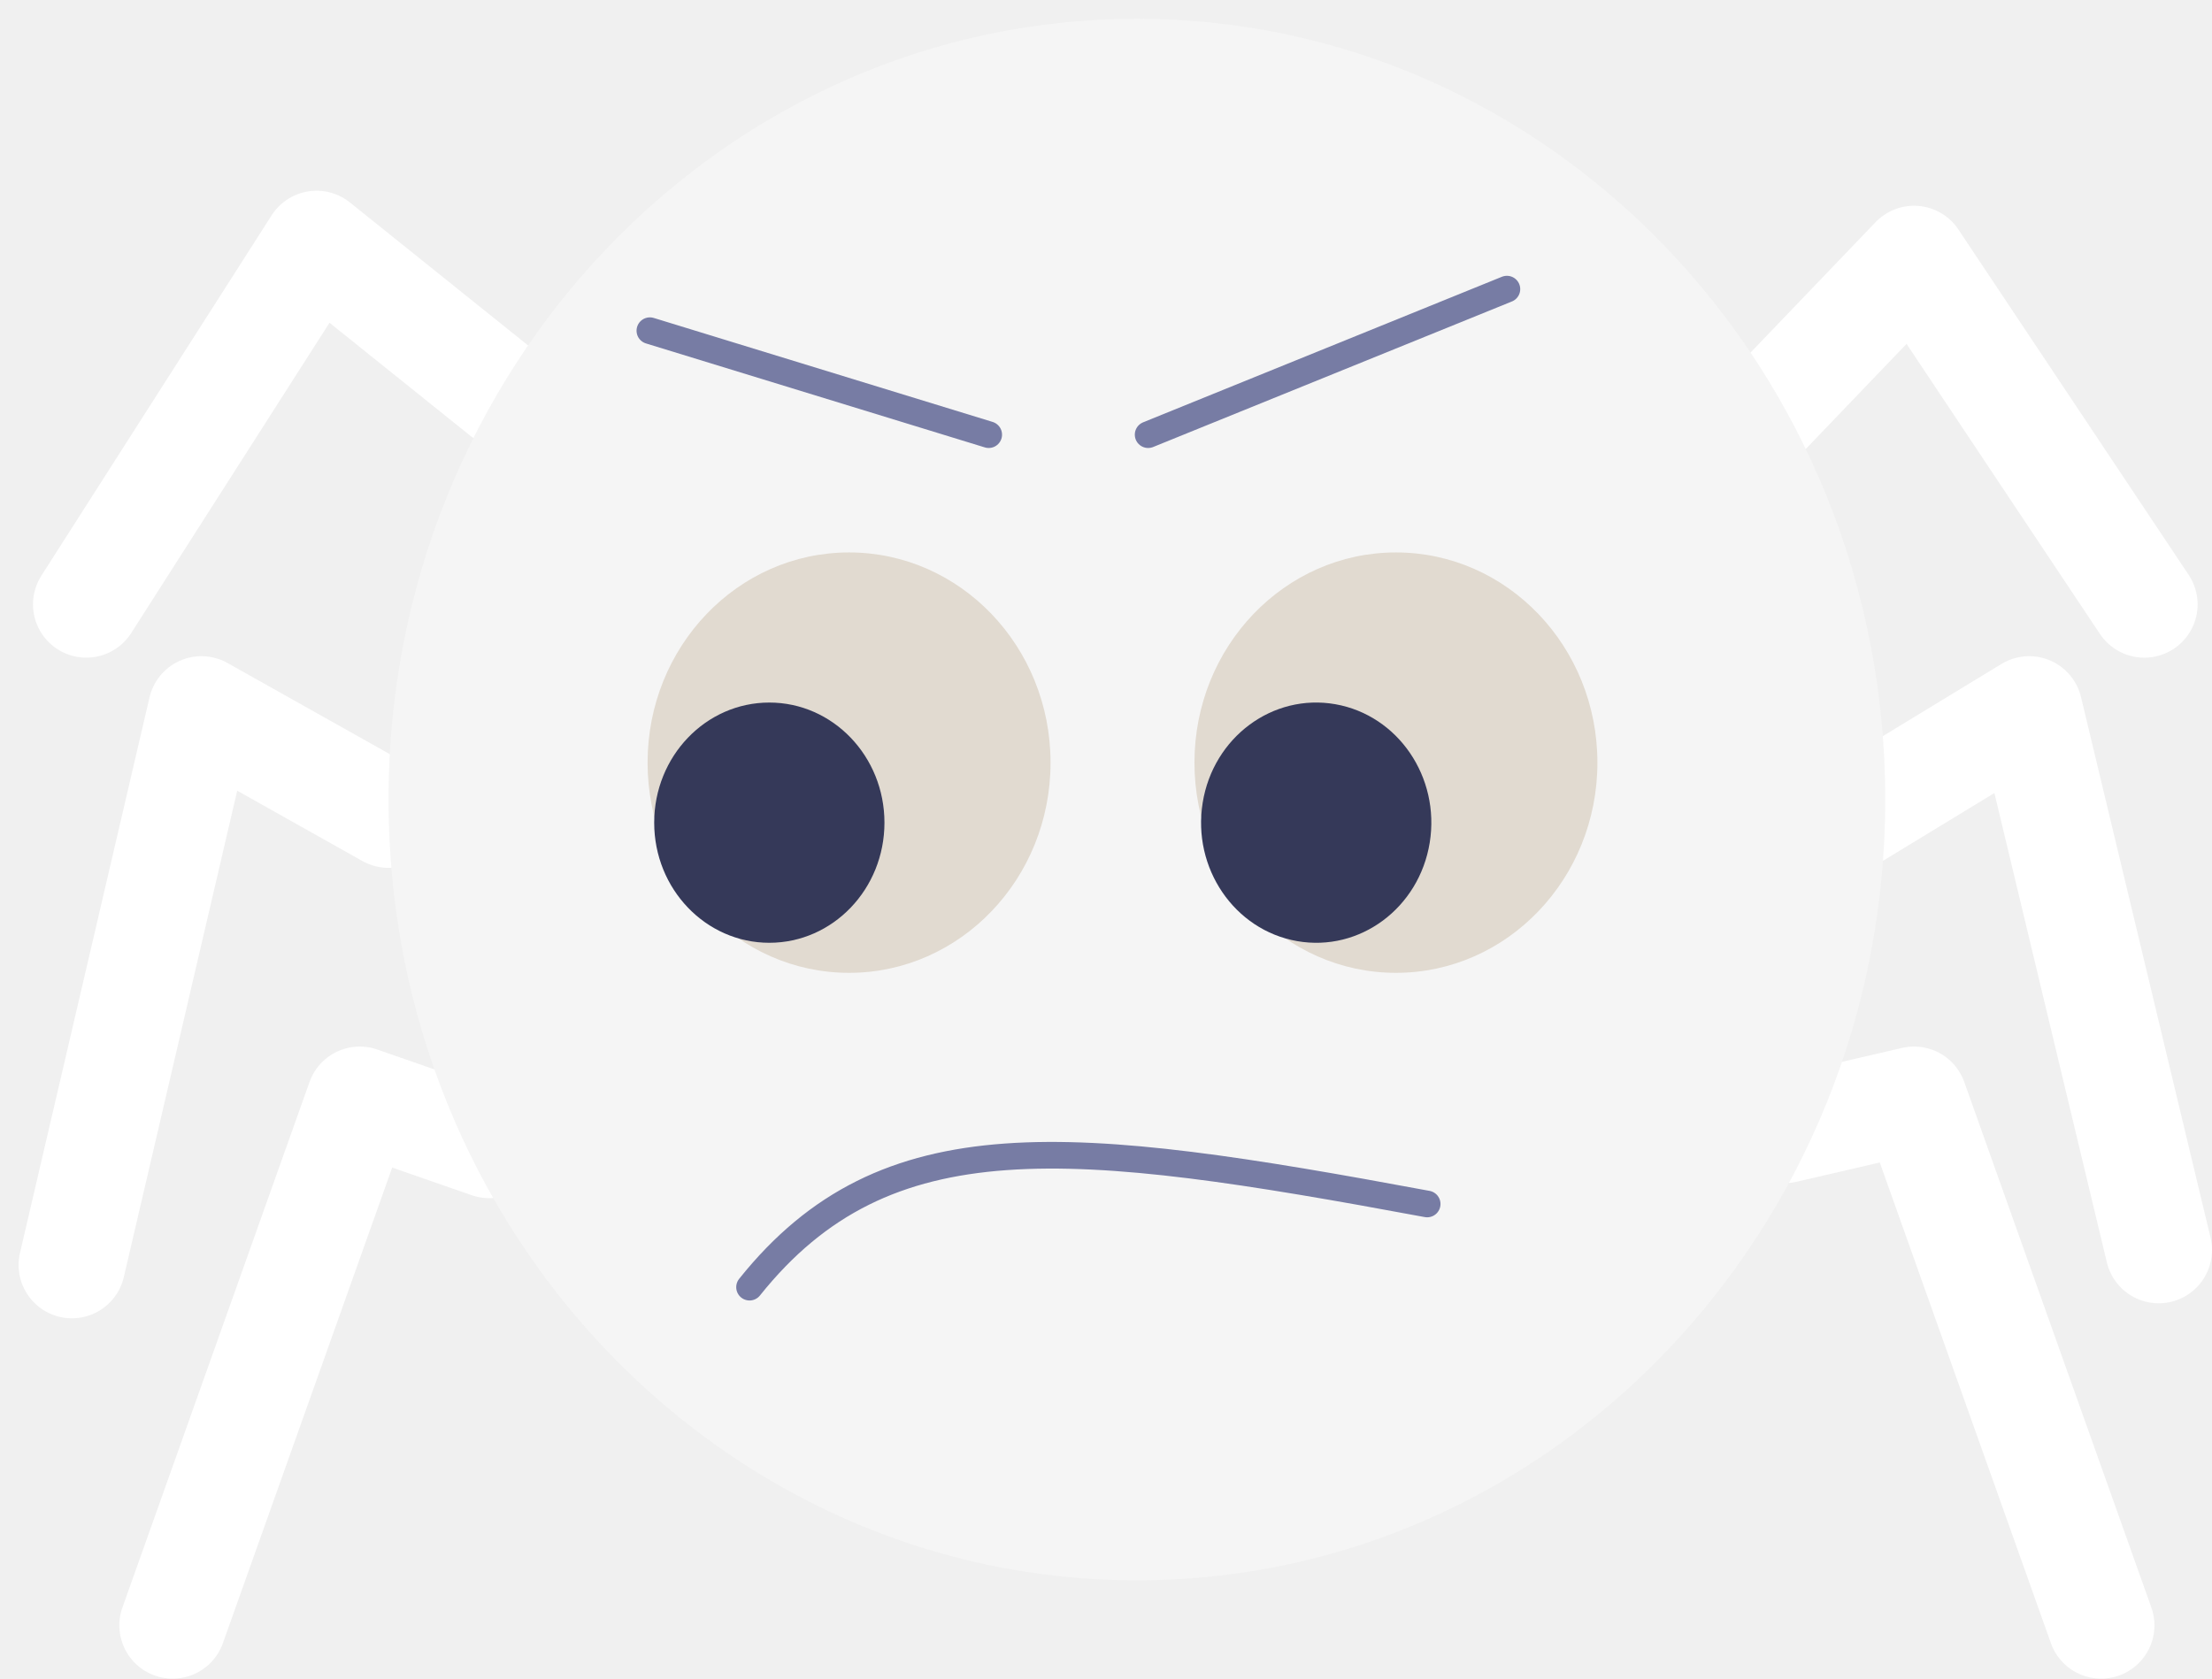
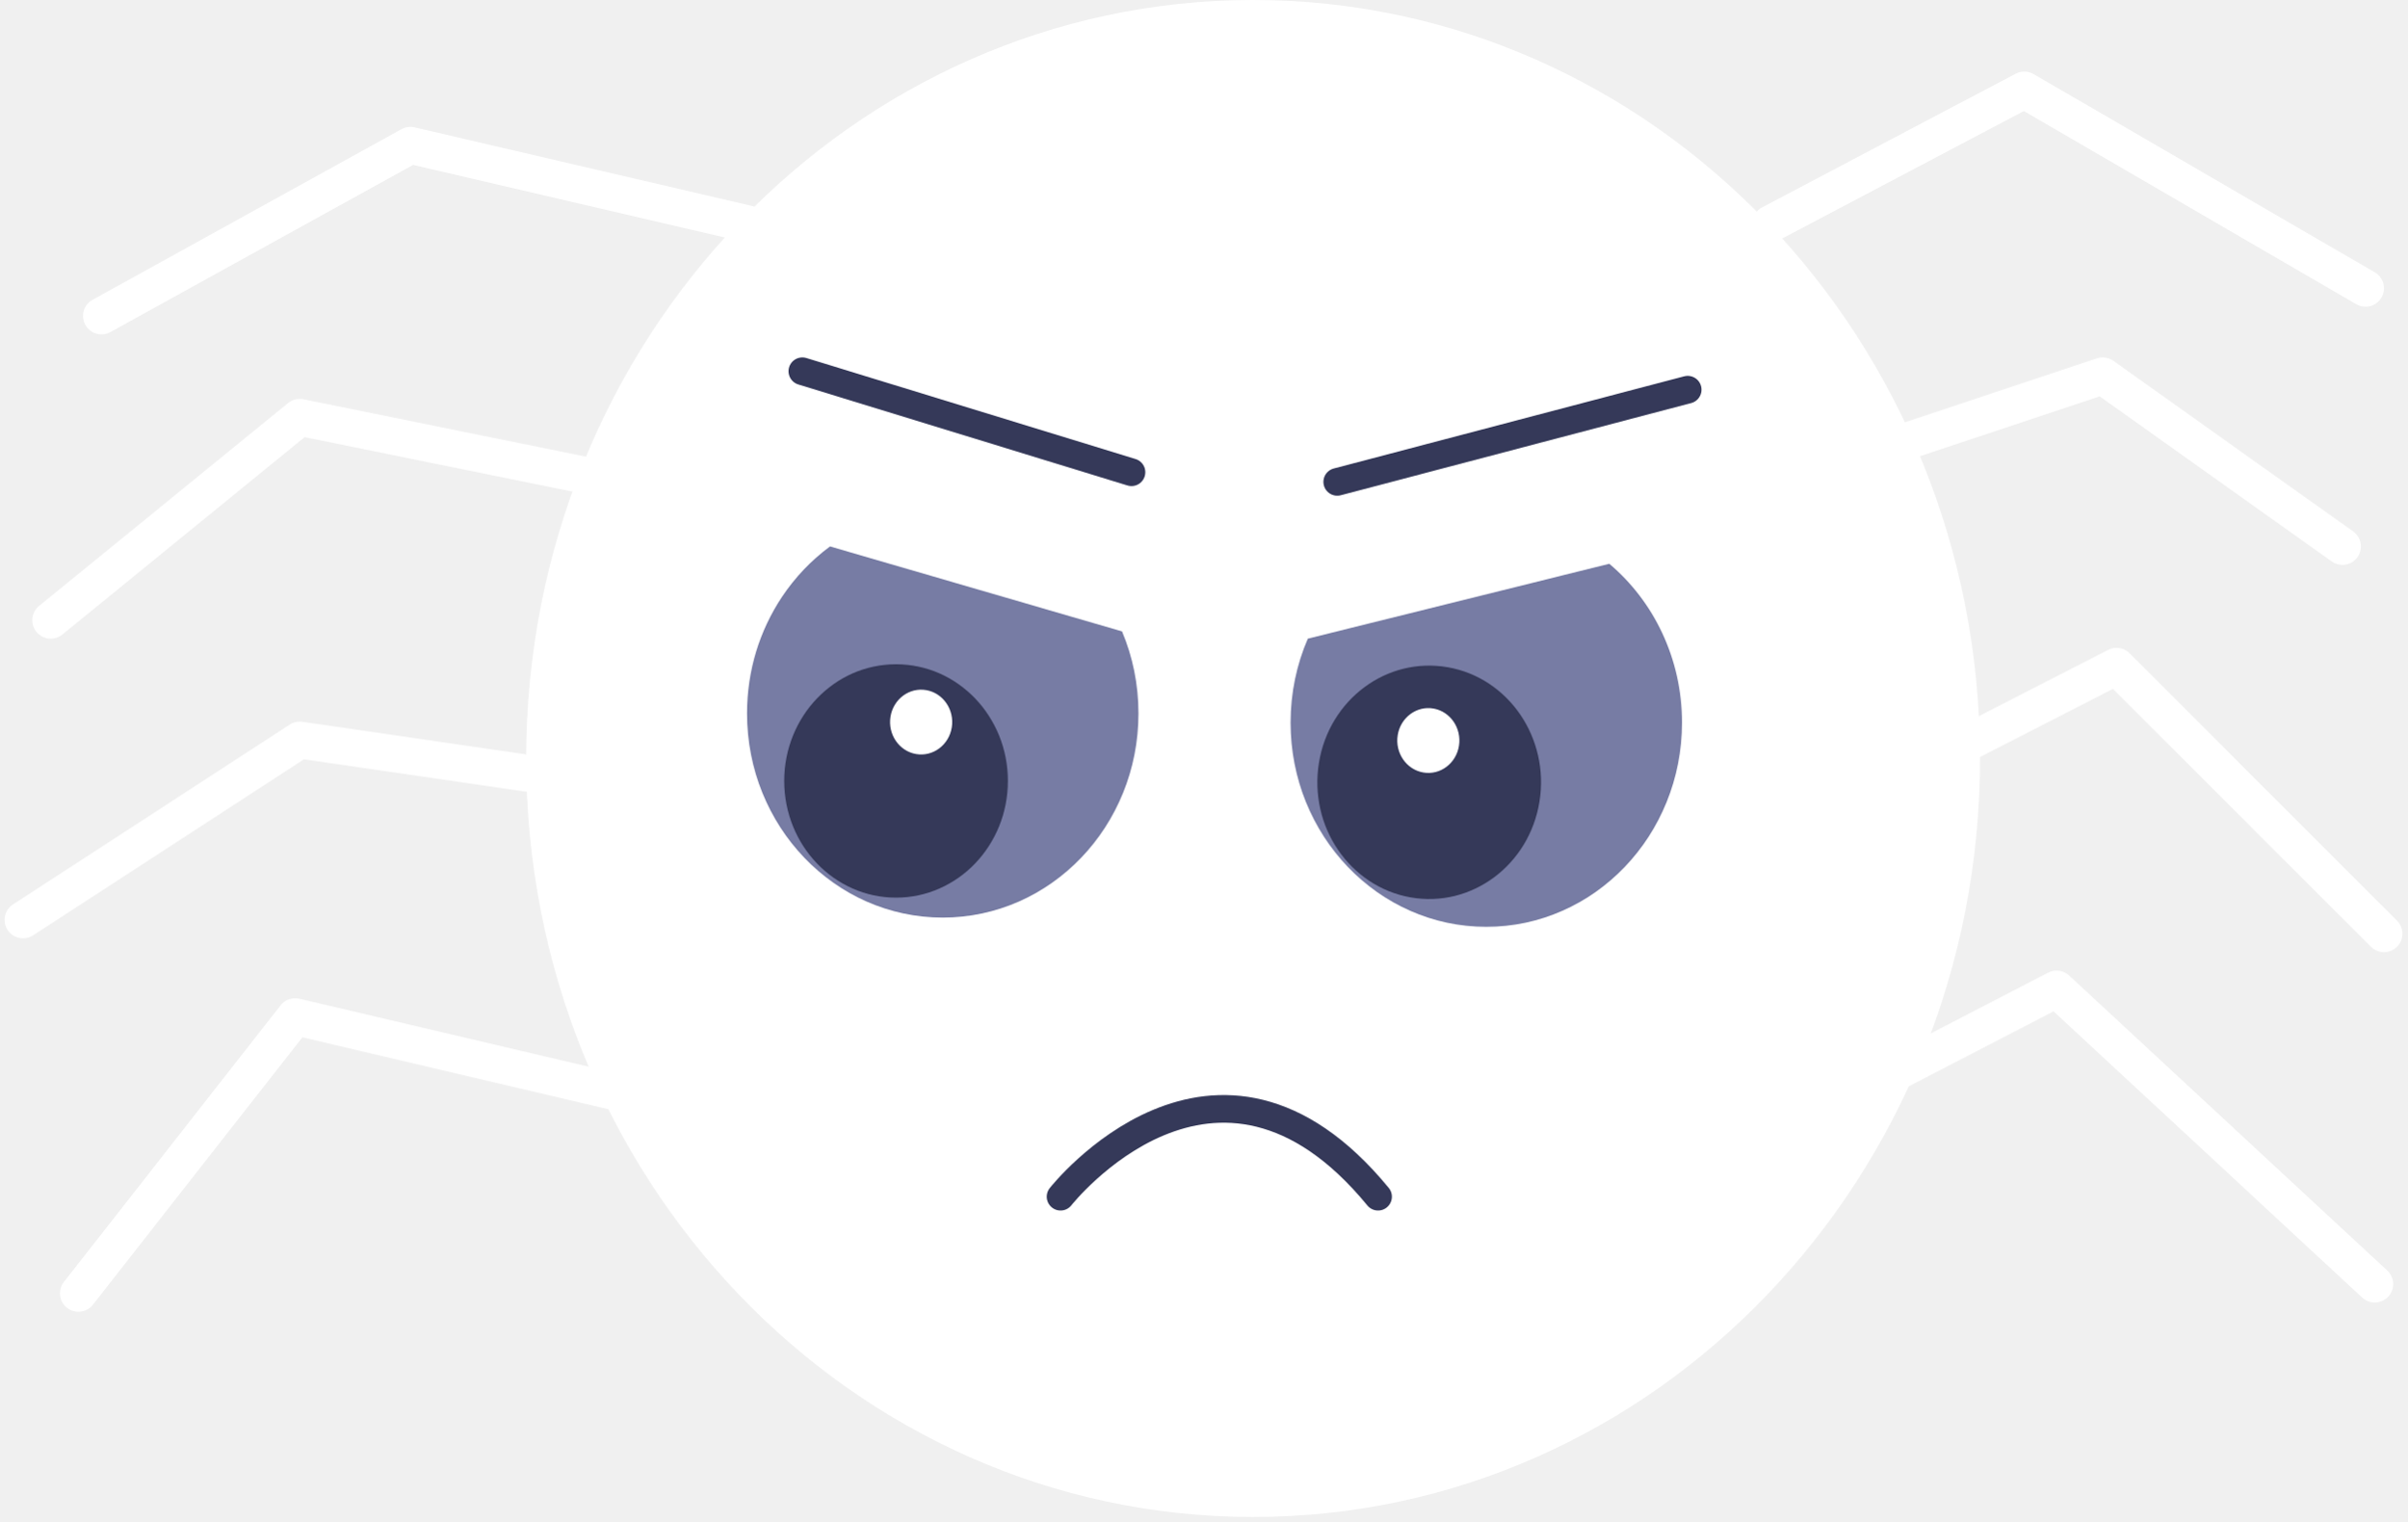
- <svg xmlns="http://www.w3.org/2000/svg" width="83" height="63" viewBox="0 0 83 63" fill="none">
-   <path d="M14.578 30.571L7.558 26.627L2.698 47.476" stroke="white" stroke-width="4" stroke-linecap="round" stroke-linejoin="round" />
-   <path d="M18.358 42.968L13.498 41.278L6.478 61" stroke="white" stroke-width="4" stroke-linecap="round" stroke-linejoin="round" />
-   <path d="M65.879 15.92L71.82 9.722L80.46 22.683" stroke="white" stroke-width="4" stroke-linecap="round" stroke-linejoin="round" />
-   <path d="M69.66 30.571L76.14 26.627L81 46.913" stroke="white" stroke-width="4" stroke-linecap="round" stroke-linejoin="round" />
-   <path d="M66.96 42.404L71.82 41.278L78.84 61" stroke="white" stroke-width="4" stroke-linecap="round" stroke-linejoin="round" />
-   <path d="M18.898 14.793L11.878 9.158L3.238 22.682" stroke="white" stroke-width="4" stroke-linecap="round" stroke-linejoin="round" />
-   <ellipse cx="42.659" cy="30.008" rx="28.081" ry="29.302" fill="#F5F5F5" />
-   <ellipse cx="31.859" cy="28.622" rx="7.56" ry="7.889" fill="#E1DAD0" />
-   <ellipse cx="52.379" cy="28.622" rx="7.56" ry="7.889" fill="#E1DAD0" />
-   <ellipse cx="4.325" cy="4.503" rx="4.325" ry="4.503" transform="matrix(0.984913 0.173052 -0.159301 0.98723 45.845 25.681)" fill="#353959" />
-   <ellipse cx="28.867" cy="30.875" rx="4.32" ry="4.508" fill="#353959" />
-   <path d="M43.081 16.313L56.543 10.851" stroke="#777CA4" stroke-linecap="round" stroke-linejoin="round" />
-   <path d="M37.099 16.313L24.385 12.411" stroke="#777CA4" stroke-linecap="round" stroke-linejoin="round" />
-   <path d="M28.125 48.308C33.237 41.91 40.176 42.702 53.551 45.186" stroke="#777CA4" stroke-linecap="round" stroke-linejoin="round" />
+ <svg xmlns="http://www.w3.org/2000/svg" width="261" height="165" viewBox="0 0 261 165" fill="none">
+   <path d="M57.048 83.838L32.5 80.258L2.5 99.758" stroke="white" stroke-width="4" stroke-linecap="round" stroke-linejoin="round" />
+   <path d="M67.66 118.638L32 110.258L8.5 140.258" stroke="white" stroke-width="4" stroke-linecap="round" stroke-linejoin="round" />
+   <path d="M202.5 49.258L228 40.758L254 59.258" stroke="white" stroke-width="4" stroke-linecap="round" stroke-linejoin="round" />
+   <path d="M192 24.258L219.5 9.758L256.5 31.258" stroke="white" stroke-width="4" stroke-linecap="round" stroke-linejoin="round" />
+   <path d="M81 24.258L44.5 15.758L11 34.258" stroke="white" stroke-width="4" stroke-linecap="round" stroke-linejoin="round" />
+   <path d="M210 82.258L229.5 72.258L258.5 101.258" stroke="white" stroke-width="4" stroke-linecap="round" stroke-linejoin="round" />
+   <path d="M204.093 117.056L223 107.258L257.5 139.258" stroke="white" stroke-width="4" stroke-linecap="round" stroke-linejoin="round" />
+   <path d="M64.5 51.758L32.5 45.258L5.5 67.258" stroke="white" stroke-width="4" stroke-linecap="round" stroke-linejoin="round" />
+   <ellipse cx="135.876" cy="82.256" rx="78.828" ry="82.256" fill="white" />
+   <path d="M102.223 99.511C113.944 99.511 123.446 89.596 123.446 77.365C123.446 74.202 122.81 71.194 121.665 68.472L90.001 59.258C87.965 60.757 86.193 62.62 84.772 64.758C82.394 68.336 81 72.68 81 77.365C81 89.596 90.502 99.511 102.223 99.511Z" fill="#777CA4" />
+   <path d="M161.163 100.511C172.884 100.511 182.386 90.596 182.386 78.365C182.386 71.406 179.31 65.197 174.5 61.138L141.812 69.258C140.609 72.035 139.94 75.119 139.94 78.365C139.94 90.596 149.442 100.511 161.163 100.511Z" fill="#777CA4" />
+   <ellipse cx="12.142" cy="12.641" rx="12.142" ry="12.641" transform="matrix(0.984913 0.173052 -0.159301 0.98723 145.027 70.2576)" fill="#353959" />
+   <ellipse cx="3.371" cy="3.51" rx="3.371" ry="3.51" transform="matrix(0.984913 0.173052 -0.159301 0.98723 152.118 76.2576)" fill="white" />
+   <ellipse cx="97.16" cy="84.691" rx="12.127" ry="12.655" fill="#353959" />
+   <path d="M145 52.258L183 42.258" stroke="#353959" stroke-width="3" stroke-linecap="round" stroke-linejoin="round" />
+   <path d="M122.689 51.211L87 40.258" stroke="#353959" stroke-width="3" stroke-linecap="round" stroke-linejoin="round" />
+   <ellipse cx="3.371" cy="3.51" rx="3.371" ry="3.51" transform="matrix(0.984913 0.173052 -0.159301 0.98723 97.1182 74.2576)" fill="white" />
+   <path d="M149.427 129.778C131.831 108.357 115 129.778 115 129.778" stroke="#353959" stroke-width="3" stroke-linecap="round" stroke-linejoin="round" />
</svg>
